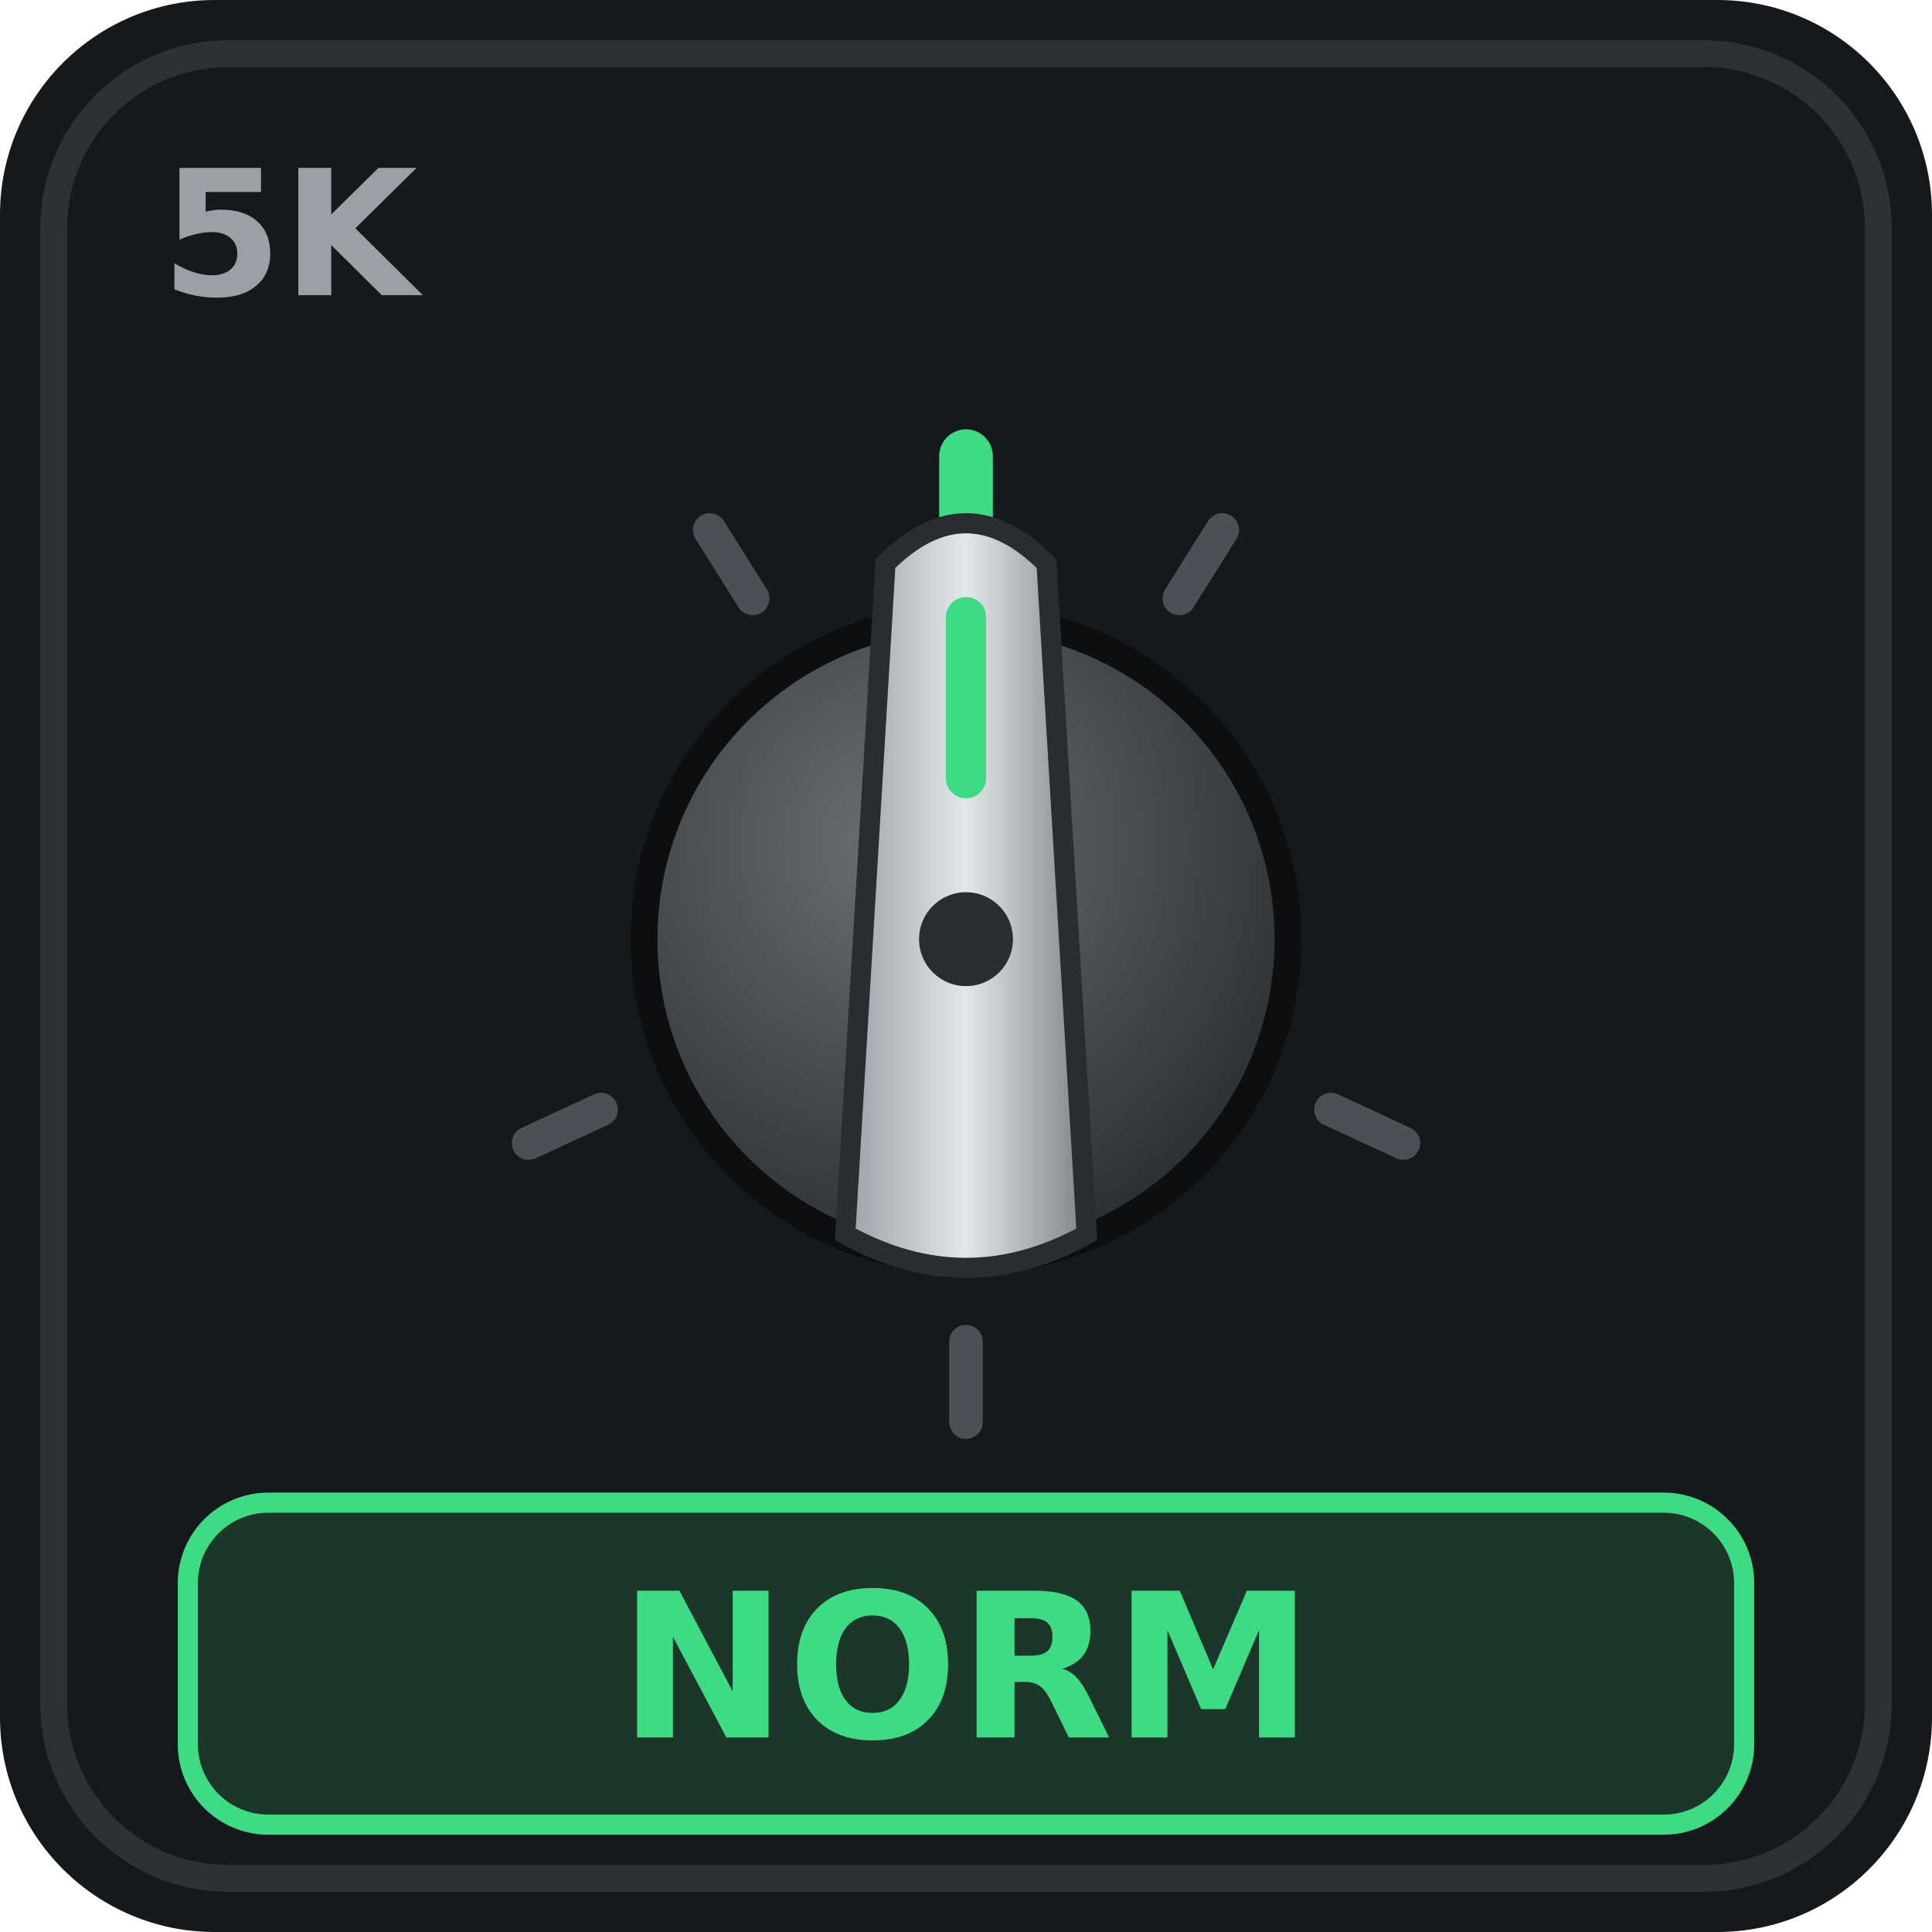
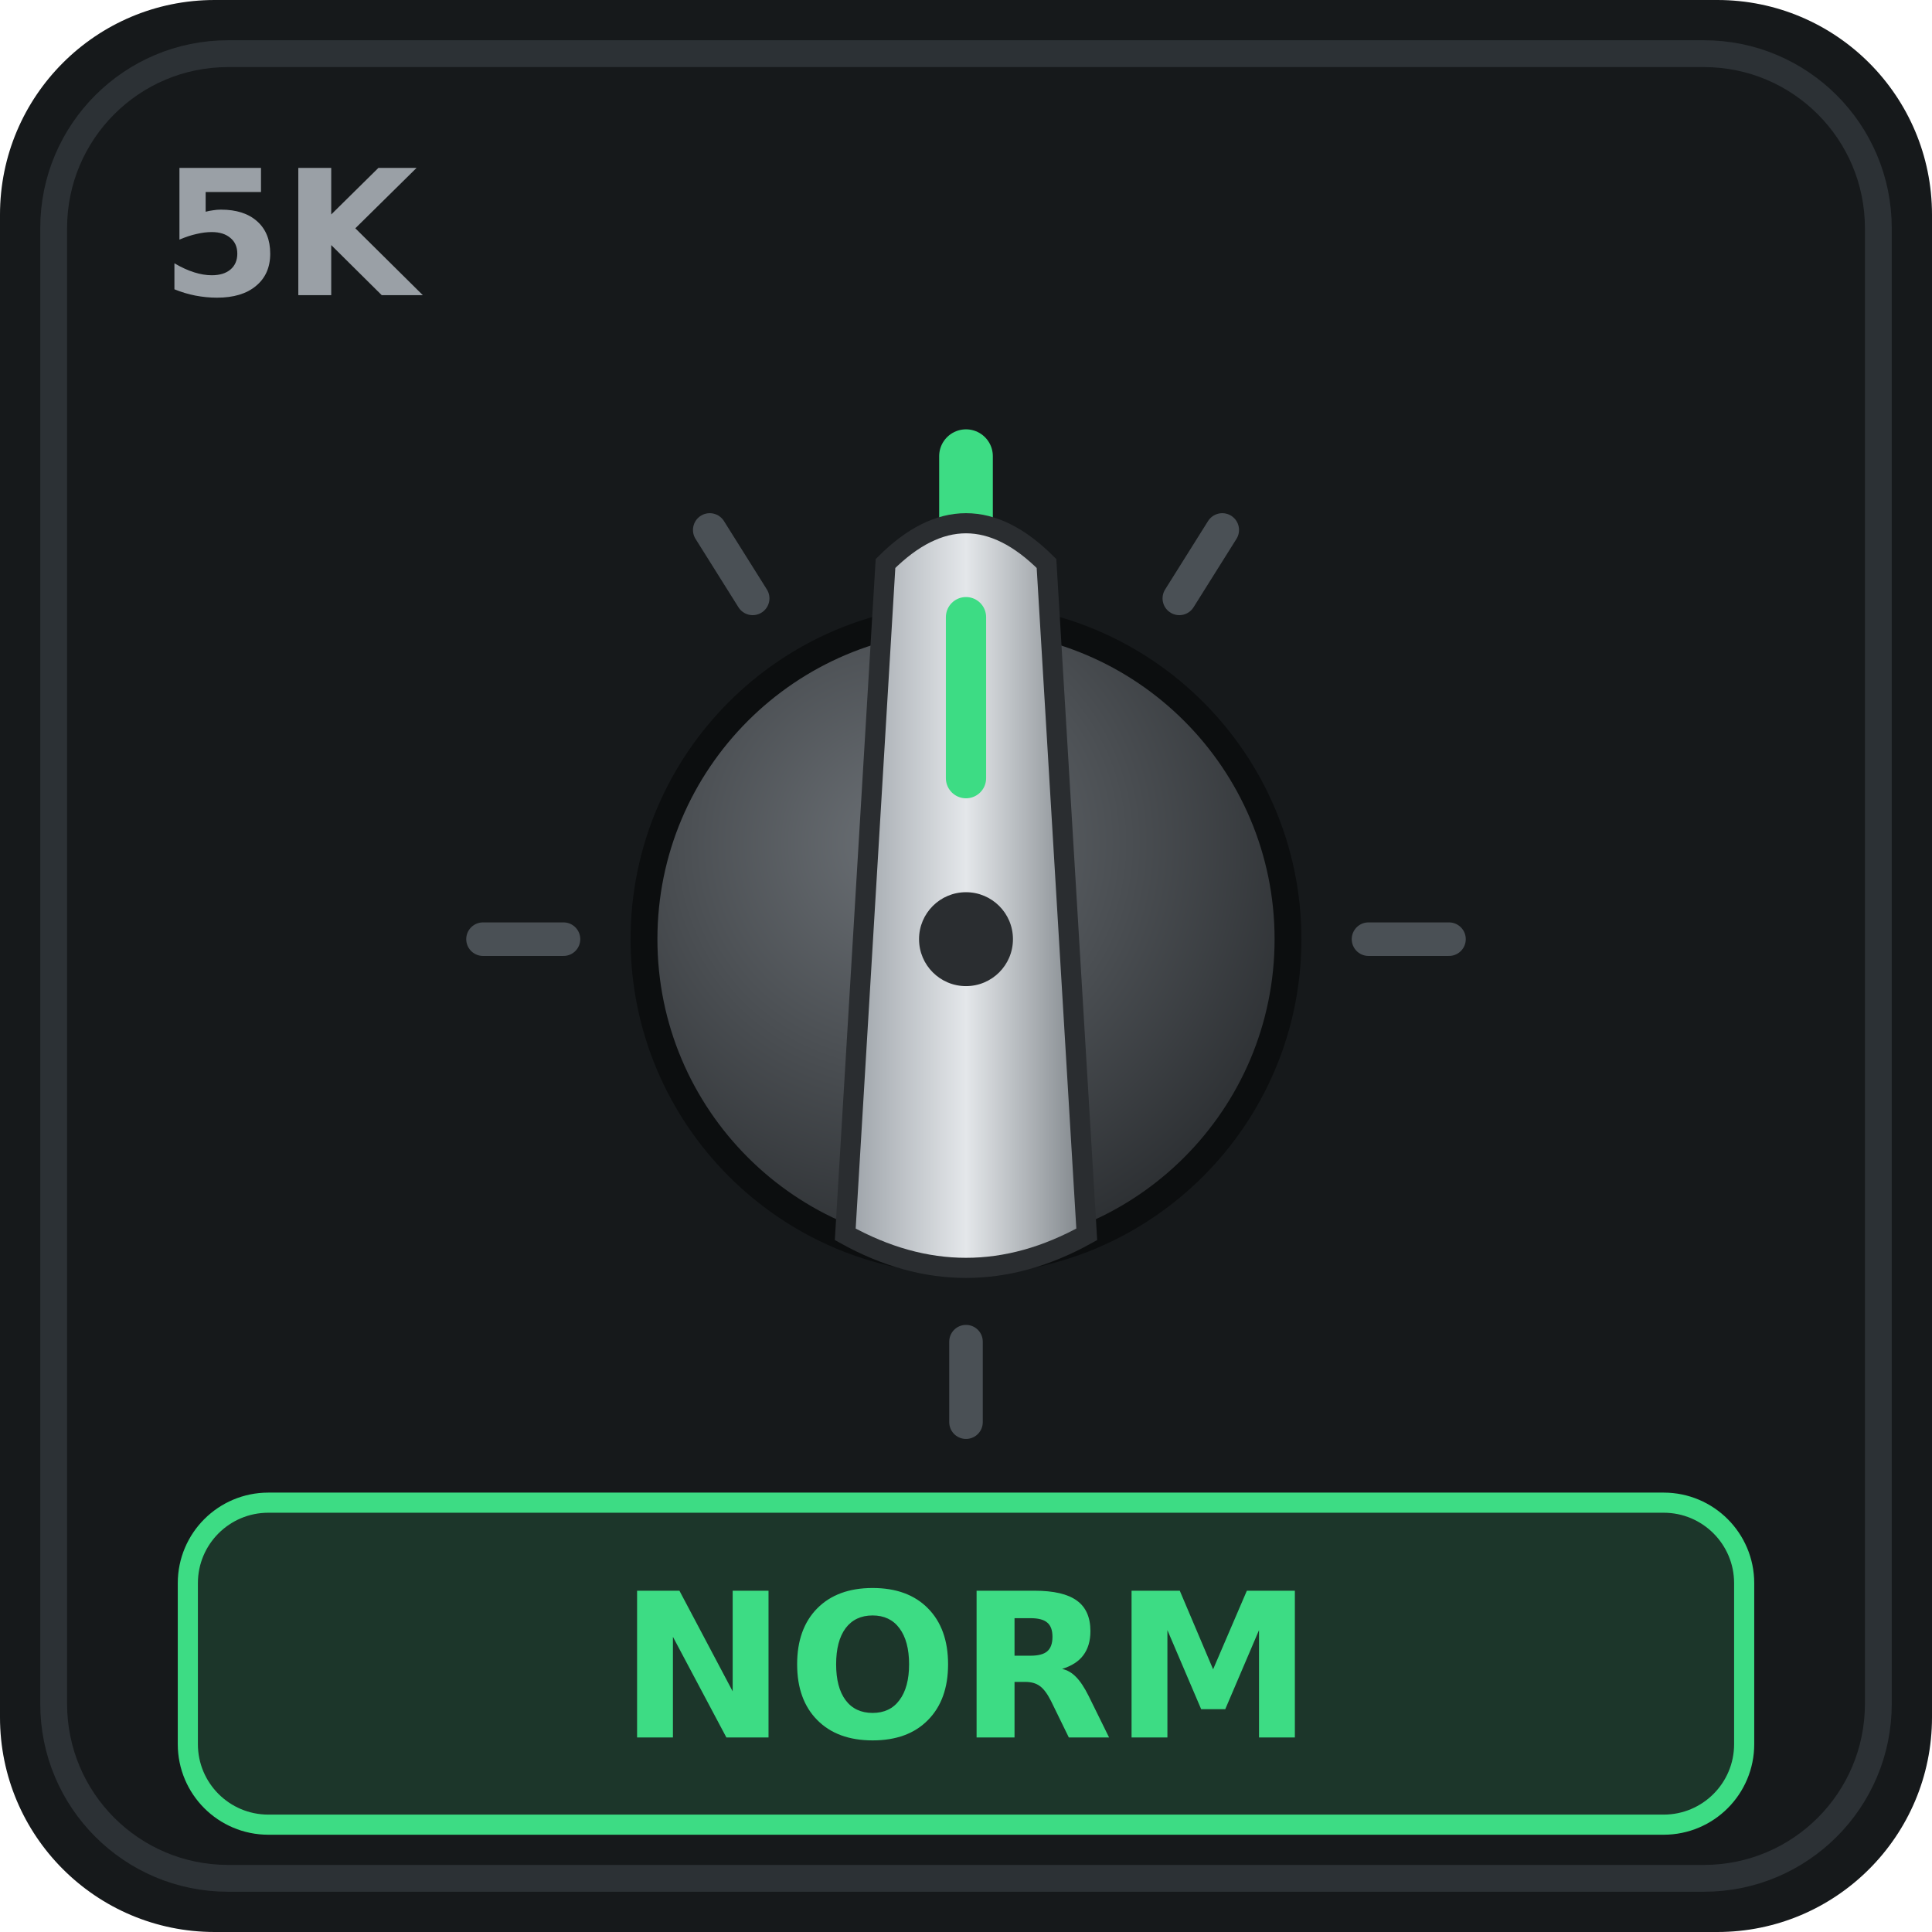
<svg xmlns="http://www.w3.org/2000/svg" width="144" height="144" viewBox="0 0 144 144">
  <defs>
    <radialGradient id="k" cx="40%" cy="35%" r="70%">
      <stop offset="0" stop-color="#6b7075" />
      <stop offset="1" stop-color="#2a2d30" />
    </radialGradient>
    <linearGradient id="lev" x1="0" x2="1">
      <stop offset="0" stop-color="#9aa0a6" />
      <stop offset="0.5" stop-color="#e4e7ea" />
      <stop offset="1" stop-color="#7d8388" />
    </linearGradient>
  </defs>
  <rect width="144" height="144" rx="16" fill="#16191b" />
  <rect x="4" y="4" width="136" height="136" rx="13" fill="none" stroke="#2c3135" stroke-width="2" />
  <text x="12" y="22" font-family="DejaVu Sans" font-weight="bold" font-size="13" fill="#9aa0a6">5K</text>
  <line x1="72.0" y1="100.0" x2="72.0" y2="106.0" stroke="#4a5055" stroke-width="2.5" stroke-linecap="round" />
-   <line x1="44.8" y1="82.7" x2="39.4" y2="85.2" stroke="#4a5055" stroke-width="2.5" stroke-linecap="round" />
-   <line x1="99.2" y1="82.7" x2="104.6" y2="85.2" stroke="#4a5055" stroke-width="2.5" stroke-linecap="round" />
+   <line x1="42" y1="70" x2="36" y2="70" stroke="#4a5055" stroke-width="2.5" stroke-linecap="round" />
+   <line x1="102" y1="70" x2="108" y2="70" stroke="#4a5055" stroke-width="2.5" stroke-linecap="round" />
  <line x1="72.0" y1="40.0" x2="72.0" y2="34.0" stroke="#3ddc84" stroke-width="4" stroke-linecap="round" />
  <line x1="56.1" y1="44.6" x2="52.9" y2="39.5" stroke="#4a5055" stroke-width="2.5" stroke-linecap="round" />
  <line x1="87.9" y1="44.6" x2="91.1" y2="39.5" stroke="#4a5055" stroke-width="2.5" stroke-linecap="round" />
  <circle cx="72" cy="70" r="24" fill="url(#k)" stroke="#0c0e0f" stroke-width="2" />
  <g transform="rotate(0 72 70)">
    <path d="M63,92 L66,42 Q72,36 78,42 L81,92 Q72,97 63,92 Z" fill="url(#lev)" stroke="#2a2d30" stroke-width="1.5" />
    <line x1="72" y1="46" x2="72" y2="58" stroke="#3ddc84" stroke-width="3" stroke-linecap="round" />
  </g>
  <circle cx="72" cy="70" r="3.5" fill="#2a2d30" />
  <rect x="14" y="112" width="116" height="24" rx="6" fill="#3ddc84" fill-opacity="0.15" stroke="#3ddc84" stroke-width="1.5" />
  <text x="72" y="129.5" text-anchor="middle" font-family="DejaVu Sans" font-weight="bold" font-size="15" fill="#3ddc84">NORM</text>
</svg>
